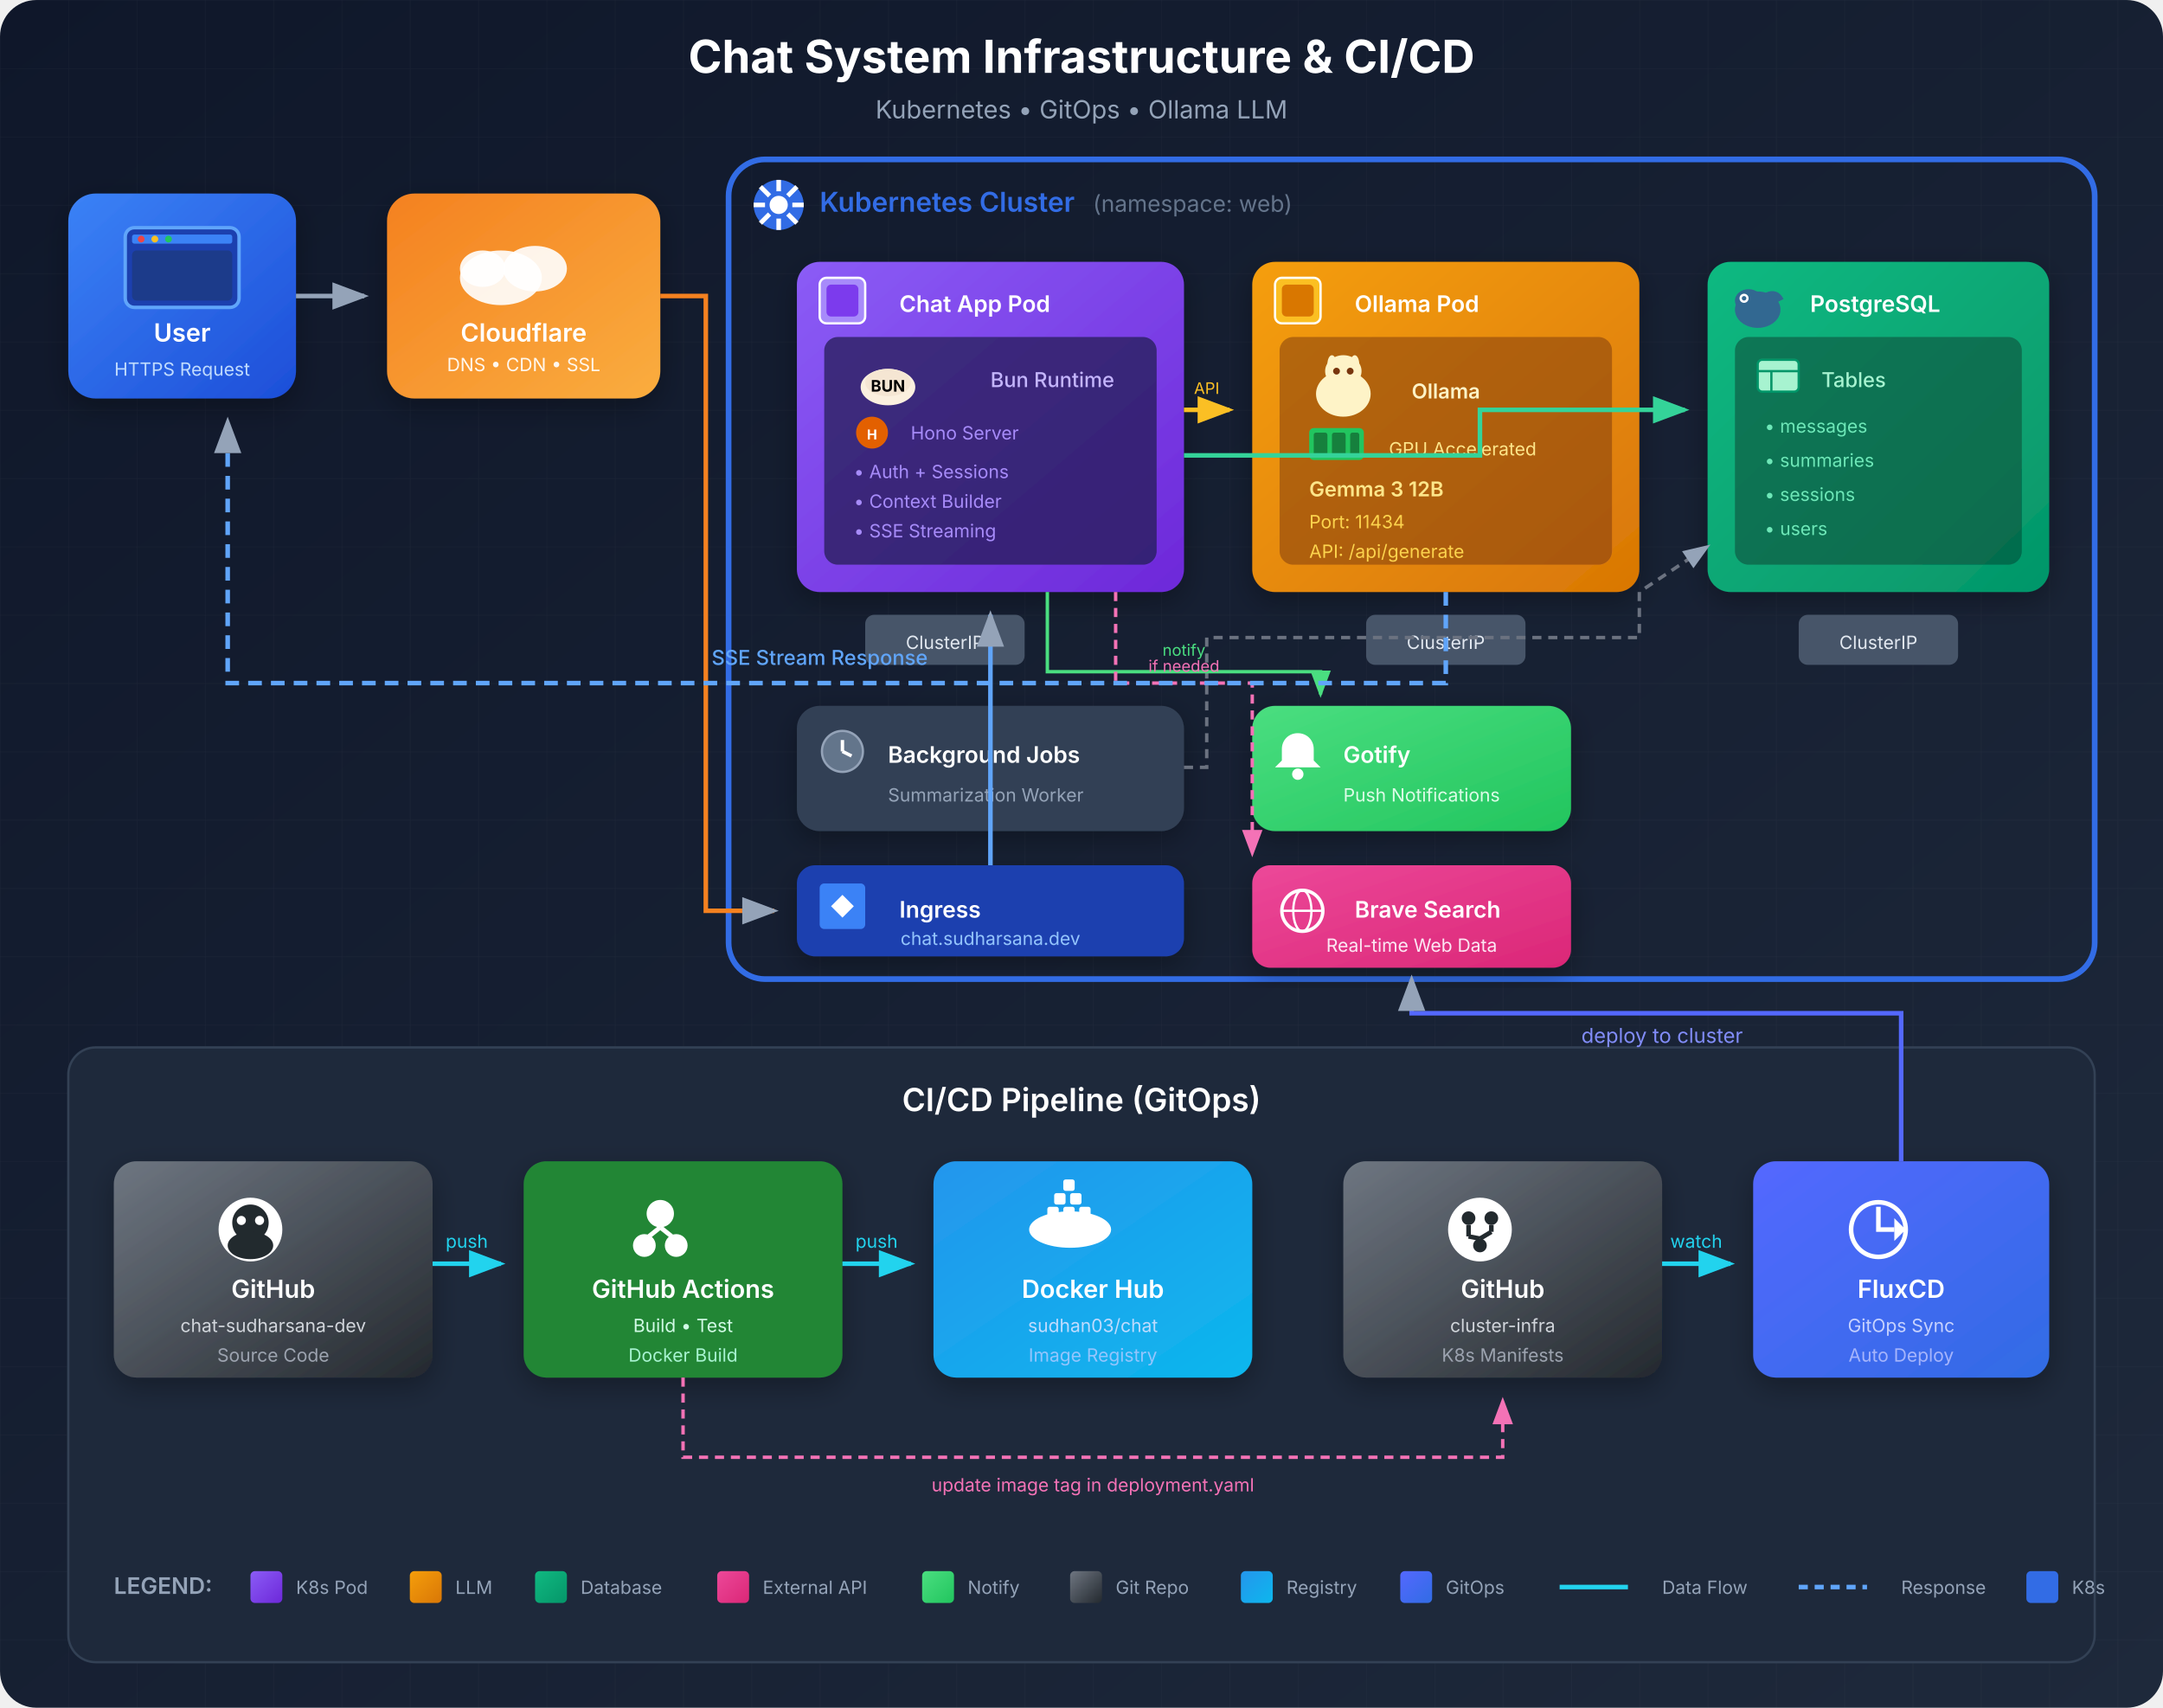
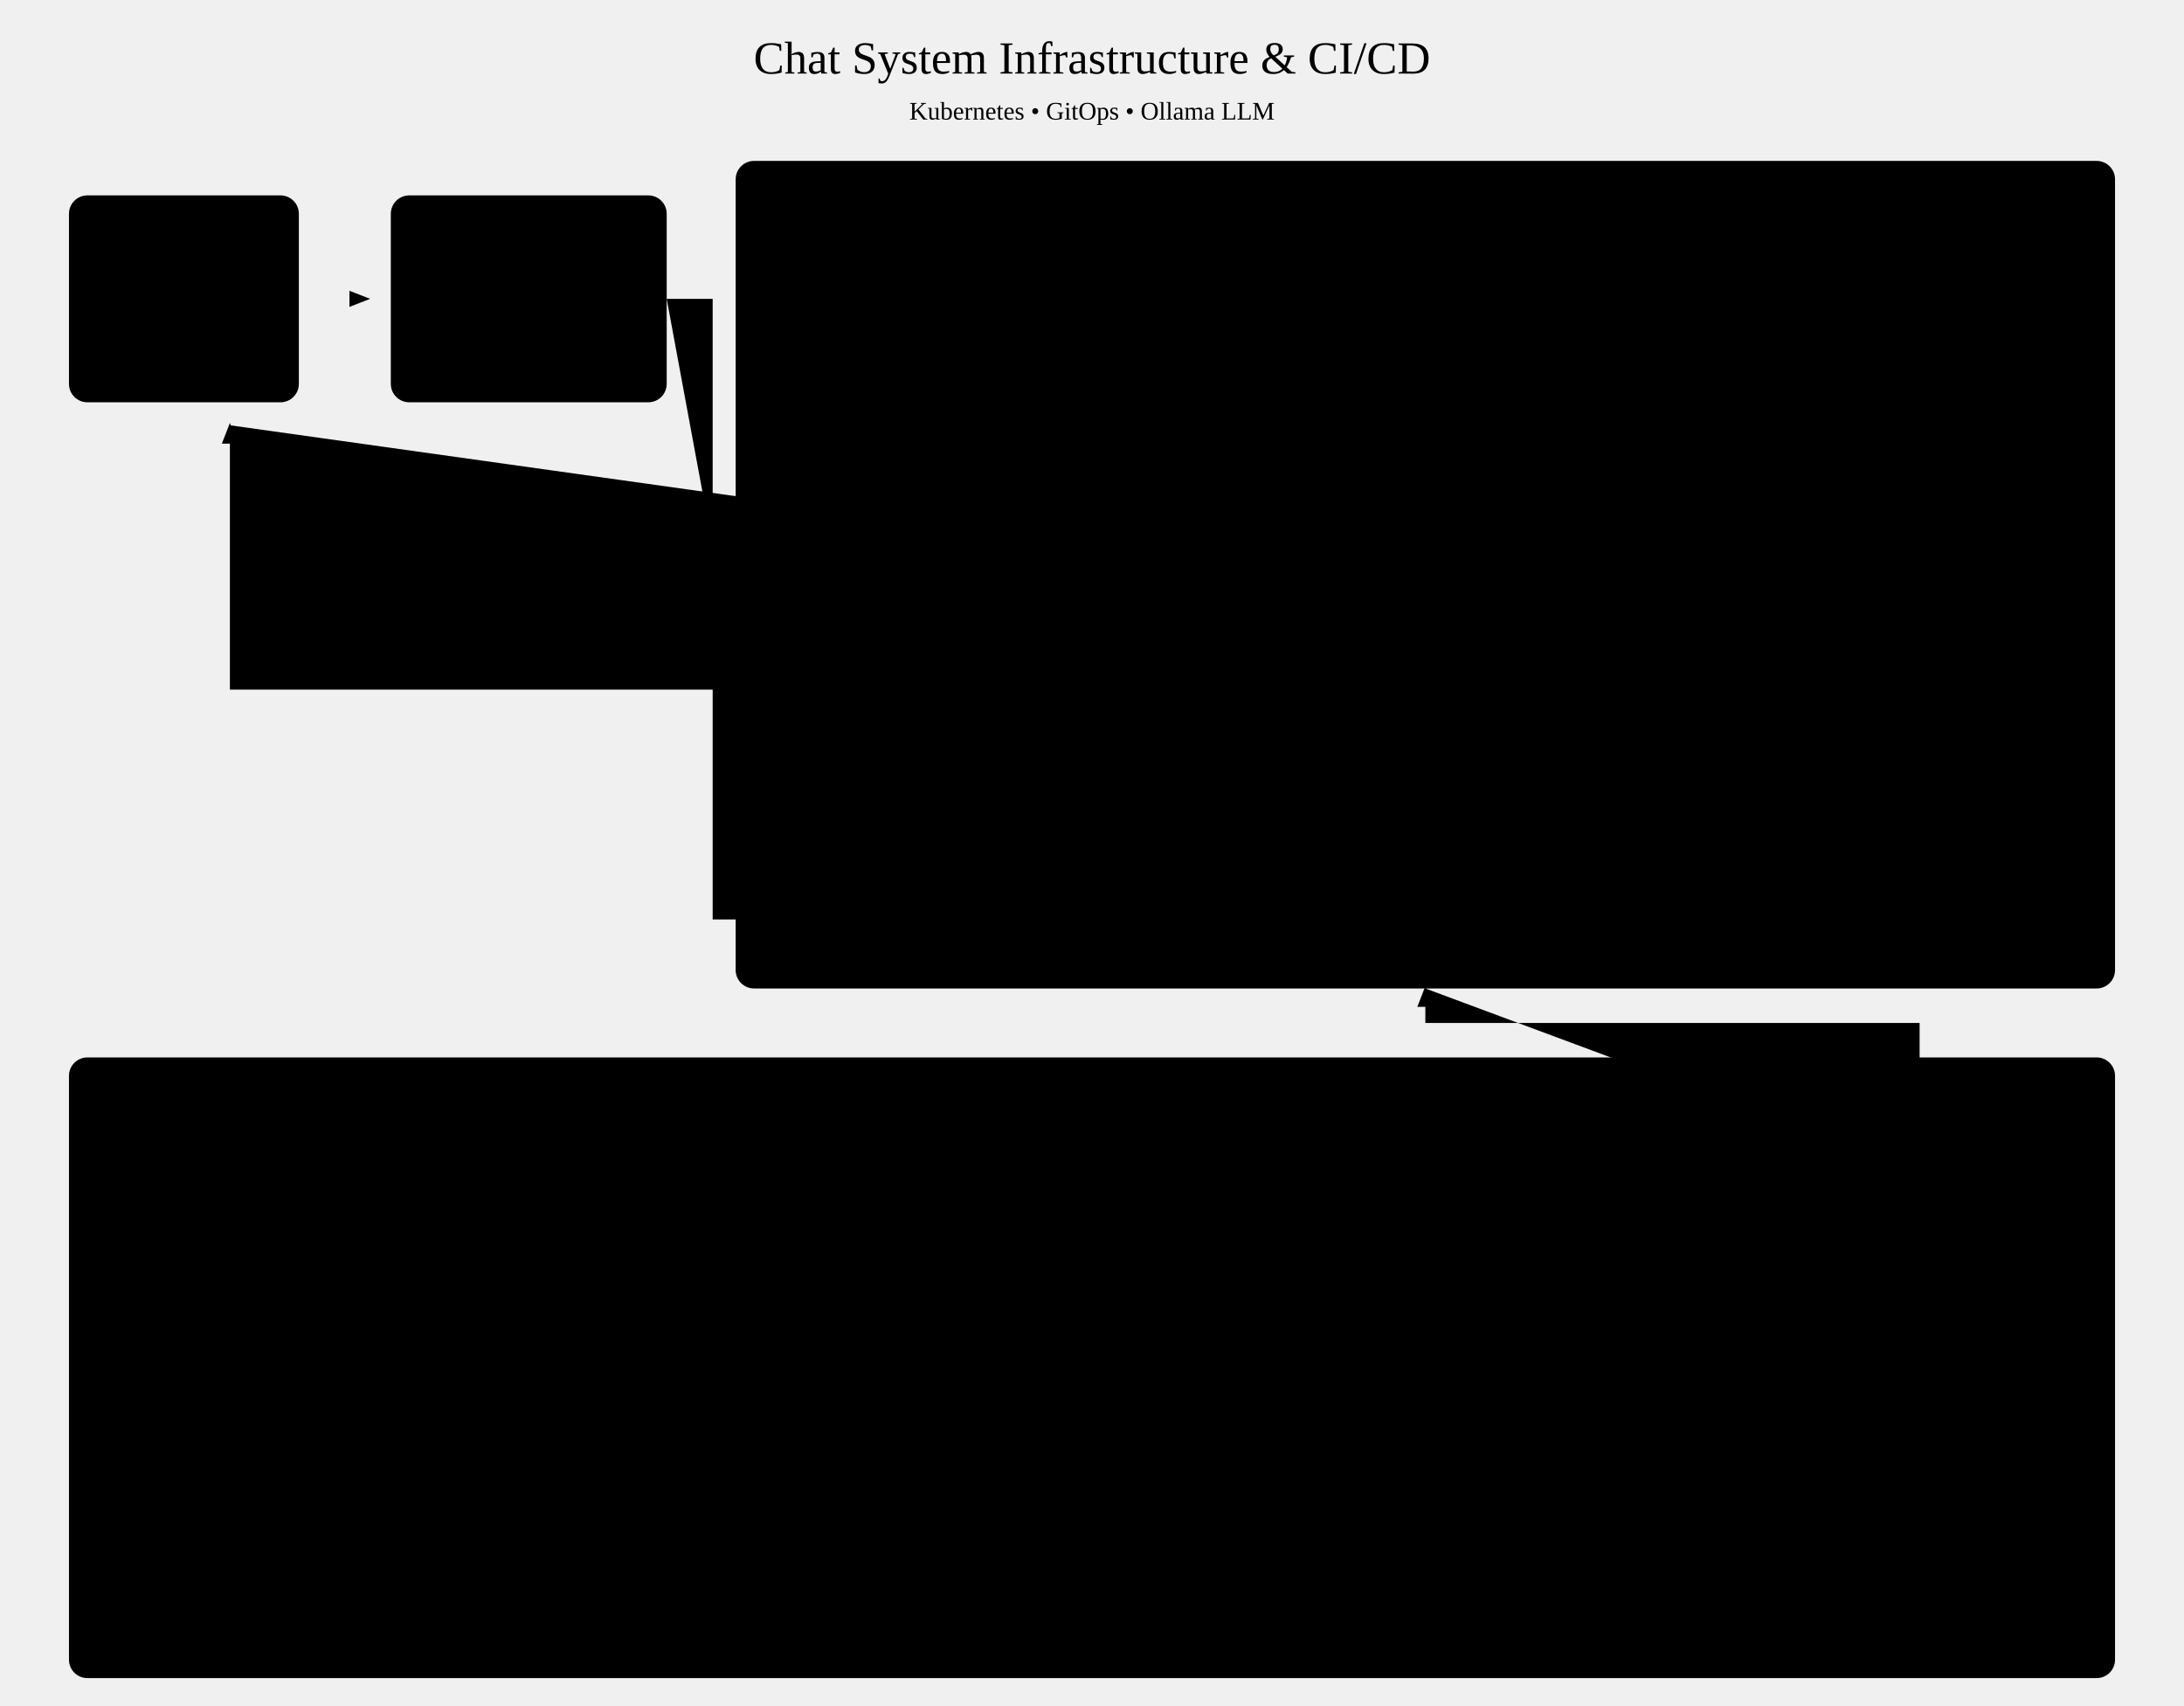
- <svg xmlns="http://www.w3.org/2000/svg" viewBox="0 0 950 750" width="950" height="750" style="font-family: system-ui, -apple-system, sans-serif;">
+ <svg xmlns="http://www.w3.org/2000/svg" viewBox="0 0 950 742">
  <defs>
-     <linearGradient id="userGrad" x1="0%" y1="0%" x2="100%" y2="100%">
-       <stop offset="0%" style="stop-color:#3b82f6" />
-       <stop offset="100%" style="stop-color:#1d4ed8" />
-     </linearGradient>
-     <linearGradient id="cloudflareGrad" x1="0%" y1="0%" x2="100%" y2="100%">
-       <stop offset="0%" style="stop-color:#f48120" />
-       <stop offset="100%" style="stop-color:#faad3f" />
-     </linearGradient>
-     <linearGradient id="k8sGrad" x1="0%" y1="0%" x2="100%" y2="100%">
-       <stop offset="0%" style="stop-color:#326ce5" />
-       <stop offset="100%" style="stop-color:#1d4ed8" />
-     </linearGradient>
-     <linearGradient id="podGrad" x1="0%" y1="0%" x2="100%" y2="100%">
-       <stop offset="0%" style="stop-color:#8b5cf6" />
-       <stop offset="100%" style="stop-color:#6d28d9" />
-     </linearGradient>
-     <linearGradient id="ollamaGrad" x1="0%" y1="0%" x2="100%" y2="100%">
-       <stop offset="0%" style="stop-color:#f59e0b" />
-       <stop offset="100%" style="stop-color:#d97706" />
-     </linearGradient>
-     <linearGradient id="dbGrad" x1="0%" y1="0%" x2="100%" y2="100%">
-       <stop offset="0%" style="stop-color:#10b981" />
-       <stop offset="100%" style="stop-color:#059669" />
-     </linearGradient>
-     <linearGradient id="searchGrad" x1="0%" y1="0%" x2="100%" y2="100%">
-       <stop offset="0%" style="stop-color:#ec4899" />
-       <stop offset="100%" style="stop-color:#db2777" />
-     </linearGradient>
-     <linearGradient id="githubGrad" x1="0%" y1="0%" x2="100%" y2="100%">
-       <stop offset="0%" style="stop-color:#6e7681" />
-       <stop offset="100%" style="stop-color:#24292f" />
-     </linearGradient>
-     <linearGradient id="dockerGrad" x1="0%" y1="0%" x2="100%" y2="100%">
-       <stop offset="0%" style="stop-color:#2496ed" />
-       <stop offset="100%" style="stop-color:#0db7ed" />
-     </linearGradient>
-     <linearGradient id="fluxGrad" x1="0%" y1="0%" x2="100%" y2="100%">
-       <stop offset="0%" style="stop-color:#5468ff" />
-       <stop offset="100%" style="stop-color:#316ce4" />
-     </linearGradient>
-     <linearGradient id="gotifyGrad" x1="0%" y1="0%" x2="100%" y2="100%">
-       <stop offset="0%" style="stop-color:#4ade80" />
-       <stop offset="100%" style="stop-color:#22c55e" />
-     </linearGradient>
-     <linearGradient id="bgGrad" x1="0%" y1="0%" x2="100%" y2="100%">
-       <stop offset="0%" style="stop-color:#0f172a" />
-       <stop offset="100%" style="stop-color:#1e293b" />
-     </linearGradient>
-     <linearGradient id="bunGrad" x1="0%" y1="0%" x2="100%" y2="100%">
-       <stop offset="0%" style="stop-color:#fbf0df" />
-       <stop offset="100%" style="stop-color:#f5e6d3" />
-     </linearGradient>
-     <filter id="shadow" x="-20%" y="-20%" width="140%" height="140%">
-       <feDropShadow dx="0" dy="4" stdDeviation="6" flood-color="#000" flood-opacity="0.3" />
-     </filter>
-   </defs>
-   <rect width="950" height="750" rx="16" fill="url(#bgGrad)" />
-   <pattern id="grid" width="30" height="30" patternUnits="userSpaceOnUse">
-     <path d="M 30 0 L 0 0 0 30" fill="none" stroke="#ffffff" stroke-width="0.3" opacity="0.05" />
-   </pattern>
-   <rect width="950" height="750" fill="url(#grid)" />
-   <text x="475" y="32" text-anchor="middle" fill="#ffffff" font-size="20" font-weight="700">Chat System Infrastructure &amp; CI/CD</text>
-   <text x="475" y="52" text-anchor="middle" fill="#94a3b8" font-size="11">Kubernetes • GitOps • Ollama LLM</text>
-   <g filter="url(#shadow)">
-     <rect x="30" y="85" width="100" height="90" rx="12" fill="url(#userGrad)" />
-     <rect x="55" y="100" width="50" height="35" rx="4" fill="#1e40af" stroke="#60a5fa" stroke-width="1.5" />
-     <rect x="58" y="103" width="44" height="4" rx="1" fill="#3b82f6" />
-     <circle cx="62" cy="105" r="1.5" fill="#ef4444" />
-     <circle cx="68" cy="105" r="1.5" fill="#fbbf24" />
-     <circle cx="74" cy="105" r="1.5" fill="#22c55e" />
-     <rect x="58" y="110" width="44" height="22" rx="2" fill="#1e3a8a" />
-     <text x="80" y="150" text-anchor="middle" fill="#ffffff" font-size="11" font-weight="600">User</text>
-     <text x="80" y="165" text-anchor="middle" fill="#bfdbfe" font-size="8">HTTPS Request</text>
-   </g>
-   <g filter="url(#shadow)">
-     <rect x="170" y="85" width="120" height="90" rx="12" fill="url(#cloudflareGrad)" />
-     <g transform="translate(200, 100)">
-       <ellipse cx="20" cy="22" rx="18" ry="12" fill="#ffffff" opacity="0.9" />
-       <ellipse cx="35" cy="18" rx="14" ry="10" fill="#ffffff" opacity="0.9" />
-       <ellipse cx="12" cy="18" rx="10" ry="8" fill="#ffffff" opacity="0.9" />
-     </g>
-     <text x="230" y="150" text-anchor="middle" fill="#ffffff" font-size="11" font-weight="600">Cloudflare</text>
-     <text x="230" y="163" text-anchor="middle" fill="#fff7ed" font-size="8">DNS • CDN • SSL</text>
-   </g>
-   <defs>
-     <marker id="arrowWhite" markerWidth="8" markerHeight="6" refX="7" refY="3" orient="auto">
-       <polygon points="0 0, 8 3, 0 6" fill="#94a3b8" />
+     <marker id="arrow" markerWidth="9" markerHeight="7" refX="8" refY="3.5" orient="auto" markerUnits="userSpaceOnUse">
+       <polygon points="0 0, 9 3.5, 0 7" class="dg-arrowhead" />
+     </marker>
+     <marker id="arrow-accent" markerWidth="9" markerHeight="7" refX="8" refY="3.5" orient="auto" markerUnits="userSpaceOnUse">
+       <polygon points="0 0, 9 3.5, 0 7" class="dg-arrowhead dg-arrowhead--accent" />
    </marker>
  </defs>
-   <path d="M 130 130 L 160 130" stroke="#94a3b8" stroke-width="2" fill="none" marker-end="url(#arrowWhite)" />
+   <text x="475" y="32" text-anchor="middle" font-size="20" class="dg-heading">Chat System Infrastructure &amp; CI/CD</text>
+   <text x="475" y="52" text-anchor="middle" font-size="11" class="dg-label">Kubernetes • GitOps • Ollama LLM</text>
  <g>
-     <rect x="320" y="70" width="600" height="360" rx="16" fill="none" stroke="#326ce5" stroke-width="2.5" />
-     <g transform="translate(330, 78)">
-       <circle cx="12" cy="12" r="11" fill="#326ce5" />
-       <circle cx="12" cy="12" r="4" fill="#ffffff" />
-       <g stroke="#ffffff" stroke-width="2">
-         <line x1="12" y1="1" x2="12" y2="6" />
-         <line x1="12" y1="18" x2="12" y2="23" />
-         <line x1="1" y1="12" x2="6" y2="12" />
-         <line x1="18" y1="12" x2="23" y2="12" />
-         <line x1="4" y1="4" x2="8" y2="8" />
-         <line x1="16" y1="16" x2="20" y2="20" />
-         <line x1="4" y1="20" x2="8" y2="16" />
-         <line x1="16" y1="8" x2="20" y2="4" />
-       </g>
-     </g>
-     <text x="360" y="93" fill="#326ce5" font-size="12" font-weight="600">Kubernetes Cluster</text>
-     <text x="480" y="93" fill="#64748b" font-size="10">(namespace: web)</text>
-     <g filter="url(#shadow)">
-       <rect x="350" y="115" width="170" height="145" rx="10" fill="url(#podGrad)" />
-       <g transform="translate(360, 122)">
-         <rect width="20" height="20" rx="3" fill="#a78bfa" stroke="#ffffff" stroke-width="1" />
-         <rect x="3" y="3" width="14" height="14" rx="2" fill="#7c3aed" />
-       </g>
-       <text x="395" y="137" fill="#ffffff" font-size="10" font-weight="600">Chat App Pod</text>
-       <rect x="362" y="148" width="146" height="100" rx="6" fill="#1e1b4b" opacity="0.7" />
-       <g transform="translate(375, 158)">
-         <ellipse cx="15" cy="12" rx="12" ry="8" fill="#fbf0df" />
-         <ellipse cx="15" cy="10" rx="10" ry="6" fill="#f5e6d3" />
-         <text x="15" y="14" text-anchor="middle" fill="#000" font-size="7" font-weight="bold">BUN</text>
-       </g>
-       <text x="435" y="170" fill="#c4b5fd" font-size="9" font-weight="500">Bun Runtime</text>
-       <g transform="translate(375, 182)">
-         <circle cx="8" cy="8" r="7" fill="#e36002" />
-         <text x="8" y="11" text-anchor="middle" fill="#fff" font-size="6" font-weight="bold">H</text>
-       </g>
-       <text x="400" y="193" fill="#a78bfa" font-size="8">Hono Server</text>
-       <text x="375" y="210" fill="#a78bfa" font-size="8">• Auth + Sessions</text>
-       <text x="375" y="223" fill="#a78bfa" font-size="8">• Context Builder</text>
-       <text x="375" y="236" fill="#a78bfa" font-size="8">• SSE Streaming</text>
-     </g>
-     <g filter="url(#shadow)">
-       <rect x="550" y="115" width="170" height="145" rx="10" fill="url(#ollamaGrad)" />
-       <g transform="translate(560, 122)">
-         <rect width="20" height="20" rx="3" fill="#fbbf24" stroke="#ffffff" stroke-width="1" />
-         <rect x="3" y="3" width="14" height="14" rx="2" fill="#d97706" />
-       </g>
-       <text x="595" y="137" fill="#ffffff" font-size="10" font-weight="600">Ollama Pod</text>
-       <rect x="562" y="148" width="146" height="100" rx="6" fill="#78350f" opacity="0.5" />
-       <g transform="translate(575, 155)">
-         <ellipse cx="15" cy="18" rx="12" ry="10" fill="#fef3c7" />
-         <ellipse cx="15" cy="8" rx="8" ry="7" fill="#fef3c7" />
-         <ellipse cx="10" cy="5" rx="2" ry="4" fill="#fef3c7" />
-         <ellipse cx="20" cy="5" rx="2" ry="4" fill="#fef3c7" />
-         <circle cx="12" cy="8" r="1.5" fill="#78350f" />
-         <circle cx="18" cy="8" r="1.5" fill="#78350f" />
-       </g>
-       <text x="620" y="175" fill="#fef3c7" font-size="9" font-weight="600">Ollama</text>
-       <g transform="translate(575, 188)">
-         <rect width="24" height="14" rx="2" fill="#22c55e" />
-         <rect x="2" y="2" width="6" height="10" rx="1" fill="#15803d" />
-         <rect x="10" y="2" width="6" height="10" rx="1" fill="#15803d" />
-         <rect x="18" y="2" width="4" height="10" rx="1" fill="#15803d" />
-       </g>
-       <text x="610" y="200" fill="#fde68a" font-size="8">GPU Accelerated</text>
-       <text x="575" y="218" fill="#fde68a" font-size="9" font-weight="600">Gemma 3 12B</text>
-       <text x="575" y="232" fill="#fcd34d" font-size="8">Port: 11434</text>
-       <text x="575" y="245" fill="#fcd34d" font-size="8">API: /api/generate</text>
-     </g>
-     <g filter="url(#shadow)">
-       <rect x="750" y="115" width="150" height="145" rx="10" fill="url(#dbGrad)" />
-       <g transform="translate(760, 122)">
-         <ellipse cx="12" cy="14" rx="10" ry="8" fill="#336791" />
-         <ellipse cx="8" cy="10" rx="6" ry="5" fill="#336791" />
-         <circle cx="6" cy="9" r="2" fill="#ffffff" />
-         <circle cx="6" cy="9" r="1" fill="#336791" />
-         <path d="M 16 8 Q 20 6 22 10" stroke="#336791" stroke-width="3" fill="none" />
-       </g>
-       <text x="795" y="137" fill="#ffffff" font-size="10" font-weight="600">PostgreSQL</text>
-       <rect x="762" y="148" width="126" height="100" rx="6" fill="#064e3b" opacity="0.6" />
-       <g transform="translate(772, 158)">
-         <rect width="18" height="14" rx="2" fill="#a7f3d0" stroke="#059669" />
-         <line x1="0" y1="5" x2="18" y2="5" stroke="#059669" />
-         <line x1="6" y1="5" x2="6" y2="14" stroke="#059669" />
-       </g>
-       <text x="800" y="170" fill="#a7f3d0" font-size="9" font-weight="500">Tables</text>
-       <text x="775" y="190" fill="#6ee7b7" font-size="8">• messages</text>
-       <text x="775" y="205" fill="#6ee7b7" font-size="8">• summaries</text>
-       <text x="775" y="220" fill="#6ee7b7" font-size="8">• sessions</text>
-       <text x="775" y="235" fill="#6ee7b7" font-size="8">• users</text>
+     <rect x="30" y="85" width="100" height="90" rx="8" class="dg-group" />
+     <rect x="55" y="100" width="50" height="35" rx="8" class="dg-group" />
+     <rect x="58" y="103" width="44" height="4" rx="4" class="dg-chip" />
+     <circle cx="62" cy="105" r="1.5" class="dg-dot" />
+     <circle cx="68" cy="105" r="1.5" class="dg-dot" />
+     <circle cx="74" cy="105" r="1.5" class="dg-dot" />
+     <rect x="58" y="110" width="44" height="22" rx="4" class="dg-chip" />
+     <text x="80" y="150" text-anchor="middle" font-size="11" class="dg-glabel">User</text>
+     <text x="80" y="165" text-anchor="middle" font-size="8" class="dg-sub">HTTPS Request</text>
+   </g>
+   <g>
+     <rect x="170" y="85" width="120" height="90" rx="8" class="dg-node" />
+     <text x="230" y="150" text-anchor="middle" font-size="11" class="dg-title">Cloudflare</text>
+     <text x="230" y="163" text-anchor="middle" font-size="8" class="dg-sub">DNS • CDN • SSL</text>
+   </g>
+   <path d="M 130 130 L 160 130" marker-end="url(#arrow)" class="dg-edge" />
+   <g>
+     <rect x="320" y="70" width="600" height="360" rx="8" class="dg-group" />
+     <text x="360" y="93" font-size="12" class="dg-glabel">Kubernetes Cluster</text>
+     <text x="480" y="93" font-size="10" class="dg-sub">(namespace: web)</text>
+     <g>
+       <rect x="350" y="115" width="170" height="145" rx="8" class="dg-node dg-node--accent" />
+       <text x="395" y="137" font-size="10" class="dg-title dg-title--accent">Chat App Pod</text>
+       <text x="435" y="170" font-size="9" class="dg-title dg-title--accent">Bun Runtime</text>
+       <text x="400" y="193" font-size="8" class="dg-sub">Hono Server</text>
+       <text x="375" y="210" font-size="8" class="dg-sub">• Auth + Sessions</text>
+       <text x="375" y="223" font-size="8" class="dg-sub">• Context Builder</text>
+       <text x="375" y="236" font-size="8" class="dg-sub">• SSE Streaming</text>
    </g>
    <g>
-       <rect x="380" y="270" width="70" height="22" rx="4" fill="#475569" />
-       <text x="415" y="285" text-anchor="middle" fill="#e2e8f0" font-size="8">ClusterIP</text>
-       <rect x="600" y="270" width="70" height="22" rx="4" fill="#475569" />
-       <text x="635" y="285" text-anchor="middle" fill="#e2e8f0" font-size="8">ClusterIP</text>
-       <rect x="790" y="270" width="70" height="22" rx="4" fill="#475569" />
-       <text x="825" y="285" text-anchor="middle" fill="#e2e8f0" font-size="8">ClusterIP</text>
+       <rect x="550" y="115" width="170" height="145" rx="8" class="dg-node" />
+       <text x="595" y="137" font-size="10" class="dg-title">Ollama Pod</text>
+       <text x="620" y="175" font-size="9" class="dg-title">Ollama</text>
+       <text x="610" y="200" font-size="8" class="dg-sub">GPU Accelerated</text>
+       <text x="575" y="218" font-size="9" class="dg-title">Gemma 3 12B</text>
+       <text x="575" y="232" font-size="8" class="dg-sub">Port: 11434</text>
+       <text x="575" y="245" font-size="8" class="dg-sub">API: /api/generate</text>
    </g>
-     <g filter="url(#shadow)">
-       <rect x="350" y="310" width="170" height="55" rx="10" fill="#334155" />
-       <g transform="translate(360, 320)">
-         <circle cx="10" cy="10" r="9" fill="#64748b" stroke="#94a3b8" />
-         <line x1="10" y1="10" x2="10" y2="5" stroke="#ffffff" stroke-width="1.5" />
-         <line x1="10" y1="10" x2="14" y2="12" stroke="#ffffff" stroke-width="1.5" />
-       </g>
-       <text x="390" y="335" fill="#ffffff" font-size="10" font-weight="600">Background Jobs</text>
-       <text x="390" y="352" fill="#94a3b8" font-size="8">Summarization Worker</text>
+     <g>
+       <rect x="750" y="115" width="150" height="145" rx="8" class="dg-node" />
+       <text x="795" y="137" font-size="10" class="dg-title">PostgreSQL</text>
+       <text x="800" y="170" font-size="9" class="dg-title">Tables</text>
+       <text x="775" y="190" font-size="8" class="dg-sub">• messages</text>
+       <text x="775" y="205" font-size="8" class="dg-sub">• summaries</text>
+       <text x="775" y="220" font-size="8" class="dg-sub">• sessions</text>
+       <text x="775" y="235" font-size="8" class="dg-sub">• users</text>
    </g>
-     <g filter="url(#shadow)">
-       <rect x="550" y="310" width="140" height="55" rx="10" fill="url(#gotifyGrad)" />
-       <g transform="translate(560, 318)">
-         <path d="M 10 4 C 6 4 3 7 3 11 L 3 16 L 0 19 L 20 19 L 17 16 L 17 11 C 17 7 14 4 10 4 Z" fill="#ffffff" />
-         <circle cx="10" cy="22" r="2.5" fill="#ffffff" />
-       </g>
-       <text x="590" y="335" fill="#ffffff" font-size="10" font-weight="600">Gotify</text>
-       <text x="590" y="352" fill="#dcfce7" font-size="8">Push Notifications</text>
+     <g>
+       <rect x="380" y="270" width="70" height="22" rx="4" class="dg-chip" />
+       <text x="415" y="285" text-anchor="middle" font-size="8" class="dg-sub">ClusterIP</text>
+       <rect x="600" y="270" width="70" height="22" rx="4" class="dg-chip" />
+       <text x="635" y="285" text-anchor="middle" font-size="8" class="dg-sub">ClusterIP</text>
+       <rect x="790" y="270" width="70" height="22" rx="4" class="dg-chip" />
+       <text x="825" y="285" text-anchor="middle" font-size="8" class="dg-sub">ClusterIP</text>
    </g>
-     <g filter="url(#shadow)">
-       <rect x="350" y="380" width="170" height="40" rx="8" fill="#1e40af" />
-       <g transform="translate(360, 388)">
-         <rect width="20" height="20" rx="2" fill="#3b82f6" />
-         <path d="M 5 10 L 10 5 L 15 10 L 10 15 Z" fill="#ffffff" />
-       </g>
-       <text x="395" y="403" fill="#ffffff" font-size="10" font-weight="600">Ingress</text>
-       <text x="435" y="415" text-anchor="middle" fill="#93c5fd" font-size="8">chat.sudharsana.dev</text>
+     <g>
+       <rect x="350" y="310" width="170" height="55" rx="8" class="dg-node" />
+       <text x="390" y="335" font-size="10" class="dg-title">Background Jobs</text>
+       <text x="390" y="352" font-size="8" class="dg-sub">Summarization Worker</text>
+     </g>
+     <g>
+       <rect x="550" y="310" width="140" height="55" rx="8" class="dg-node" />
+       <text x="590" y="335" font-size="10" class="dg-title">Gotify</text>
+       <text x="590" y="352" font-size="8" class="dg-sub">Push Notifications</text>
+     </g>
+     <g>
+       <rect x="350" y="380" width="170" height="40" rx="8" class="dg-node" />
+       <text x="395" y="403" font-size="10" class="dg-title">Ingress</text>
+       <text x="435" y="415" text-anchor="middle" font-size="8" class="dg-sub">chat.sudharsana.dev</text>
    </g>
  </g>
-   <path d="M 290 130 L 310 130 L 310 400 L 340 400" stroke="#f48120" stroke-width="2" fill="none" marker-end="url(#arrowWhite)" />
-   <path d="M 435 380 L 435 270" stroke="#60a5fa" stroke-width="2" fill="none" marker-end="url(#arrowWhite)" />
-   <defs>
-     <marker id="arrowYellow" markerWidth="8" markerHeight="6" refX="7" refY="3" orient="auto">
-       <polygon points="0 0, 8 3, 0 6" fill="#fbbf24" />
-     </marker>
-   </defs>
-   <path d="M 520 180 L 540 180" stroke="#fbbf24" stroke-width="2" fill="none" marker-end="url(#arrowYellow)" />
-   <text x="530" y="173" text-anchor="middle" fill="#fbbf24" font-size="7">API</text>
-   <defs>
-     <marker id="arrowGreen" markerWidth="8" markerHeight="6" refX="7" refY="3" orient="auto">
-       <polygon points="0 0, 8 3, 0 6" fill="#34d399" />
-     </marker>
-   </defs>
-   <path d="M 520 200 L 650 200 L 650 180 L 740 180" stroke="#34d399" stroke-width="2" fill="none" marker-end="url(#arrowGreen)" />
-   <path d="M 520 337 L 530 337 L 530 280 L 720 280 L 720 260 L 750 240" stroke="#6b7280" stroke-width="1.5" stroke-dasharray="4,3" fill="none" marker-end="url(#arrowWhite)" />
-   <defs>
-     <marker id="arrowGotify" markerWidth="8" markerHeight="6" refX="7" refY="3" orient="auto">
-       <polygon points="0 0, 8 3, 0 6" fill="#4ade80" />
-     </marker>
-   </defs>
-   <path d="M 460 260 L 460 295 L 580 295 L 580 305" stroke="#4ade80" stroke-width="1.5" fill="none" marker-end="url(#arrowGotify)" />
-   <text x="520" y="288" text-anchor="middle" fill="#4ade80" font-size="7">notify</text>
-   <g filter="url(#shadow)">
-     <rect x="550" y="380" width="140" height="45" rx="8" fill="url(#searchGrad)" />
-     <g transform="translate(562, 390)">
-       <circle cx="10" cy="10" r="9" fill="none" stroke="#ffffff" stroke-width="1.5" />
-       <ellipse cx="10" cy="10" rx="4" ry="9" fill="none" stroke="#ffffff" stroke-width="1" />
-       <line x1="1" y1="10" x2="19" y2="10" stroke="#ffffff" stroke-width="1" />
-     </g>
-     <text x="595" y="403" fill="#ffffff" font-size="10" font-weight="600">Brave Search</text>
-     <text x="620" y="418" text-anchor="middle" fill="#fce7f3" font-size="8">Real-time Web Data</text>
+   <path d="M 290 130 L 310 130 L 310 400 L 340 400" marker-end="url(#arrow-accent)" class="dg-edge dg-edge--accent" />
+   <path d="M 435 380 L 435 270" marker-end="url(#arrow-accent)" class="dg-edge dg-edge--accent" />
+   <path d="M 520 180 L 540 180" marker-end="url(#arrow)" class="dg-edge" />
+   <text x="530" y="173" text-anchor="middle" font-size="7" class="dg-sub">API</text>
+   <path d="M 520 200 L 650 200 L 650 180 L 740 180" marker-end="url(#arrow)" class="dg-edge" />
+   <path d="M 520 337 L 530 337 L 530 280 L 720 280 L 720 260 L 750 240" stroke-dasharray="4,3" marker-end="url(#arrow)" class="dg-edge" />
+   <path d="M 460 260 L 460 295 L 580 295 L 580 305" marker-end="url(#arrow)" class="dg-edge" />
+   <text x="520" y="288" text-anchor="middle" font-size="7" class="dg-sub">notify</text>
+   <g>
+     <rect x="550" y="380" width="140" height="45" rx="8" class="dg-node" />
+     <text x="595" y="403" font-size="10" class="dg-title">Brave Search</text>
+     <text x="620" y="418" text-anchor="middle" font-size="8" class="dg-sub">Real-time Web Data</text>
  </g>
-   <defs>
-     <marker id="arrowPink" markerWidth="8" markerHeight="6" refX="7" refY="3" orient="auto">
-       <polygon points="0 0, 8 3, 0 6" fill="#f472b6" />
-     </marker>
-   </defs>
-   <path d="M 490 260 L 490 300 L 550 300 L 550 375" stroke="#f472b6" stroke-width="1.5" stroke-dasharray="4,3" fill="none" marker-end="url(#arrowPink)" />
-   <text x="520" y="295" text-anchor="middle" fill="#f472b6" font-size="7">if needed</text>
-   <rect x="30" y="460" width="890" height="270" rx="12" fill="#1e293b" stroke="#334155" stroke-width="1" />
-   <text x="475" y="488" text-anchor="middle" fill="#ffffff" font-size="14" font-weight="600">CI/CD Pipeline (GitOps)</text>
-   <g filter="url(#shadow)">
-     <rect x="50" y="510" width="140" height="95" rx="10" fill="url(#githubGrad)" />
-     <g transform="translate(95, 525)">
-       <circle cx="15" cy="15" r="14" fill="#ffffff" />
-       <circle cx="15" cy="12" r="8" fill="#24292f" />
-       <ellipse cx="15" cy="22" rx="10" ry="6" fill="#24292f" />
-       <circle cx="11" cy="11" r="2" fill="#ffffff" />
-       <circle cx="19" cy="11" r="2" fill="#ffffff" />
-     </g>
-     <text x="120" y="570" text-anchor="middle" fill="#ffffff" font-size="11" font-weight="600">GitHub</text>
-     <text x="120" y="585" text-anchor="middle" fill="#d1d5db" font-size="8">chat-sudharsana-dev</text>
-     <text x="120" y="598" text-anchor="middle" fill="#9ca3af" font-size="8">Source Code</text>
+   <path d="M 490 260 L 490 300 L 550 300 L 550 375" stroke-dasharray="4,3" marker-end="url(#arrow)" class="dg-edge" />
+   <text x="520" y="295" text-anchor="middle" font-size="7" class="dg-sub">if needed</text>
+   <rect x="30" y="460" width="890" height="270" rx="8" class="dg-group" />
+   <text x="475" y="488" text-anchor="middle" font-size="14" class="dg-glabel">CI/CD Pipeline (GitOps)</text>
+   <g>
+     <rect x="50" y="510" width="140" height="95" rx="8" class="dg-node" />
+     <text x="120" y="570" text-anchor="middle" font-size="11" class="dg-title">GitHub</text>
+     <text x="120" y="585" text-anchor="middle" font-size="8" class="dg-sub">chat-sudharsana-dev</text>
+     <text x="120" y="598" text-anchor="middle" font-size="8" class="dg-sub">Source Code</text>
  </g>
-   <g filter="url(#shadow)">
-     <rect x="230" y="510" width="140" height="95" rx="10" fill="#238636" />
-     <g transform="translate(275, 525)">
-       <circle cx="15" cy="8" r="6" fill="#ffffff" />
-       <circle cx="8" cy="22" r="5" fill="#ffffff" />
-       <circle cx="22" cy="22" r="5" fill="#ffffff" />
-       <line x1="15" y1="14" x2="10" y2="18" stroke="#ffffff" stroke-width="2" />
-       <line x1="15" y1="14" x2="20" y2="18" stroke="#ffffff" stroke-width="2" />
-     </g>
-     <text x="300" y="570" text-anchor="middle" fill="#ffffff" font-size="11" font-weight="600">GitHub Actions</text>
-     <text x="300" y="585" text-anchor="middle" fill="#d1fae5" font-size="8">Build • Test</text>
-     <text x="300" y="598" text-anchor="middle" fill="#a7f3d0" font-size="8">Docker Build</text>
+   <g>
+     <rect x="230" y="510" width="140" height="95" rx="8" class="dg-node" />
+     <text x="300" y="570" text-anchor="middle" font-size="11" class="dg-title">GitHub Actions</text>
+     <text x="300" y="585" text-anchor="middle" font-size="8" class="dg-sub">Build • Test</text>
+     <text x="300" y="598" text-anchor="middle" font-size="8" class="dg-sub">Docker Build</text>
  </g>
-   <g filter="url(#shadow)">
-     <rect x="410" y="510" width="140" height="95" rx="10" fill="url(#dockerGrad)" />
-     <g transform="translate(455, 520)">
-       <ellipse cx="15" cy="20" rx="18" ry="8" fill="#ffffff" />
-       <rect x="5" y="10" width="5" height="5" rx="1" fill="#ffffff" />
-       <rect x="12" y="10" width="5" height="5" rx="1" fill="#ffffff" />
-       <rect x="19" y="10" width="5" height="5" rx="1" fill="#ffffff" />
-       <rect x="8" y="4" width="5" height="5" rx="1" fill="#ffffff" />
-       <rect x="15" y="4" width="5" height="5" rx="1" fill="#ffffff" />
-       <rect x="12" y="-2" width="5" height="5" rx="1" fill="#ffffff" />
-     </g>
-     <text x="480" y="570" text-anchor="middle" fill="#ffffff" font-size="11" font-weight="600">Docker Hub</text>
-     <text x="480" y="585" text-anchor="middle" fill="#bfdbfe" font-size="8">sudhan03/chat</text>
-     <text x="480" y="598" text-anchor="middle" fill="#93c5fd" font-size="8">Image Registry</text>
+   <g>
+     <rect x="410" y="510" width="140" height="95" rx="8" class="dg-node" />
+     <text x="480" y="570" text-anchor="middle" font-size="11" class="dg-title">Docker Hub</text>
+     <text x="480" y="585" text-anchor="middle" font-size="8" class="dg-sub">sudhan03/chat</text>
+     <text x="480" y="598" text-anchor="middle" font-size="8" class="dg-sub">Image Registry</text>
  </g>
-   <g filter="url(#shadow)">
-     <rect x="590" y="510" width="140" height="95" rx="10" fill="url(#githubGrad)" />
-     <g transform="translate(635, 525)">
-       <circle cx="15" cy="15" r="14" fill="#ffffff" />
-       <circle cx="10" cy="10" r="3" fill="#24292f" />
-       <circle cx="20" cy="10" r="3" fill="#24292f" />
-       <circle cx="15" cy="22" r="3" fill="#24292f" />
-       <line x1="10" y1="13" x2="10" y2="18" stroke="#24292f" stroke-width="2" />
-       <line x1="10" y1="18" x2="15" y2="19" stroke="#24292f" stroke-width="2" />
-       <line x1="20" y1="13" x2="20" y2="16" stroke="#24292f" stroke-width="2" />
-       <line x1="20" y1="16" x2="15" y2="19" stroke="#24292f" stroke-width="2" />
-     </g>
-     <text x="660" y="570" text-anchor="middle" fill="#ffffff" font-size="11" font-weight="600">GitHub</text>
-     <text x="660" y="585" text-anchor="middle" fill="#d1d5db" font-size="8">cluster-infra</text>
-     <text x="660" y="598" text-anchor="middle" fill="#9ca3af" font-size="8">K8s Manifests</text>
+   <g>
+     <rect x="590" y="510" width="140" height="95" rx="8" class="dg-node" />
+     <text x="660" y="570" text-anchor="middle" font-size="11" class="dg-title">GitHub</text>
+     <text x="660" y="585" text-anchor="middle" font-size="8" class="dg-sub">cluster-infra</text>
+     <text x="660" y="598" text-anchor="middle" font-size="8" class="dg-sub">K8s Manifests</text>
  </g>
-   <g filter="url(#shadow)">
-     <rect x="770" y="510" width="130" height="95" rx="10" fill="url(#fluxGrad)" />
-     <g transform="translate(810, 525)">
-       <circle cx="15" cy="15" r="12" fill="none" stroke="#ffffff" stroke-width="2" />
-       <path d="M 15 5 L 15 15 L 22 15" stroke="#ffffff" stroke-width="2" fill="none" />
-       <polygon points="22,10 27,15 22,20" fill="#ffffff" />
-     </g>
-     <text x="835" y="570" text-anchor="middle" fill="#ffffff" font-size="11" font-weight="600">FluxCD</text>
-     <text x="835" y="585" text-anchor="middle" fill="#c7d2fe" font-size="8">GitOps Sync</text>
-     <text x="835" y="598" text-anchor="middle" fill="#a5b4fc" font-size="8">Auto Deploy</text>
+   <g>
+     <rect x="770" y="510" width="130" height="95" rx="8" class="dg-node" />
+     <text x="835" y="570" text-anchor="middle" font-size="11" class="dg-title">FluxCD</text>
+     <text x="835" y="585" text-anchor="middle" font-size="8" class="dg-sub">GitOps Sync</text>
+     <text x="835" y="598" text-anchor="middle" font-size="8" class="dg-sub">Auto Deploy</text>
  </g>
-   <defs>
-     <marker id="arrowCyan" markerWidth="8" markerHeight="6" refX="7" refY="3" orient="auto">
-       <polygon points="0 0, 8 3, 0 6" fill="#22d3ee" />
-     </marker>
-   </defs>
-   <path d="M 190 555 L 220 555" stroke="#22d3ee" stroke-width="2" fill="none" marker-end="url(#arrowCyan)" />
-   <text x="205" y="548" text-anchor="middle" fill="#22d3ee" font-size="8">push</text>
-   <path d="M 370 555 L 400 555" stroke="#22d3ee" stroke-width="2" fill="none" marker-end="url(#arrowCyan)" />
-   <text x="385" y="548" text-anchor="middle" fill="#22d3ee" font-size="8">push</text>
-   <path d="M 300 605 L 300 640 L 660 640 L 660 615" stroke="#f472b6" stroke-width="1.5" stroke-dasharray="4,3" fill="none" marker-end="url(#arrowPink)" />
-   <text x="480" y="655" text-anchor="middle" fill="#f472b6" font-size="8">update image tag in deployment.yaml</text>
-   <path d="M 730 555 L 760 555" stroke="#22d3ee" stroke-width="2" fill="none" marker-end="url(#arrowCyan)" />
-   <text x="745" y="548" text-anchor="middle" fill="#22d3ee" font-size="8">watch</text>
-   <path d="M 835 510 L 835 445 L 620 445 L 620 430" stroke="#5468ff" stroke-width="2" fill="none" marker-end="url(#arrowWhite)" />
-   <text x="730" y="458" text-anchor="middle" fill="#818cf8" font-size="9">deploy to cluster</text>
-   <path d="M 635 260 L 635 300 L 100 300 L 100 185" stroke="#60a5fa" stroke-width="2" stroke-dasharray="6,4" fill="none" marker-end="url(#arrowWhite)" />
-   <text x="360" y="292" text-anchor="middle" fill="#60a5fa" font-size="9" font-weight="500">SSE Stream Response</text>
-   <g transform="translate(50, 700)">
-     <text x="0" y="0" fill="#94a3b8" font-size="10" font-weight="600">LEGEND:</text>
-     <rect x="60" y="-10" width="14" height="14" rx="2" fill="url(#podGrad)" />
-     <text x="80" y="0" fill="#94a3b8" font-size="8">K8s Pod</text>
-     <rect x="130" y="-10" width="14" height="14" rx="2" fill="url(#ollamaGrad)" />
-     <text x="150" y="0" fill="#94a3b8" font-size="8">LLM</text>
-     <rect x="185" y="-10" width="14" height="14" rx="2" fill="url(#dbGrad)" />
-     <text x="205" y="0" fill="#94a3b8" font-size="8">Database</text>
-     <rect x="265" y="-10" width="14" height="14" rx="2" fill="url(#searchGrad)" />
-     <text x="285" y="0" fill="#94a3b8" font-size="8">External API</text>
-     <rect x="355" y="-10" width="14" height="14" rx="2" fill="url(#gotifyGrad)" />
-     <text x="375" y="0" fill="#94a3b8" font-size="8">Notify</text>
-     <rect x="420" y="-10" width="14" height="14" rx="2" fill="url(#githubGrad)" />
-     <text x="440" y="0" fill="#94a3b8" font-size="8">Git Repo</text>
-     <rect x="495" y="-10" width="14" height="14" rx="2" fill="url(#dockerGrad)" />
-     <text x="515" y="0" fill="#94a3b8" font-size="8">Registry</text>
-     <rect x="565" y="-10" width="14" height="14" rx="2" fill="url(#fluxGrad)" />
-     <text x="585" y="0" fill="#94a3b8" font-size="8">GitOps</text>
-     <line x1="635" y1="-3" x2="665" y2="-3" stroke="#22d3ee" stroke-width="2" />
-     <text x="680" y="0" fill="#94a3b8" font-size="8">Data Flow</text>
-     <line x1="740" y1="-3" x2="770" y2="-3" stroke="#60a5fa" stroke-width="2" stroke-dasharray="4,3" />
-     <text x="785" y="0" fill="#94a3b8" font-size="8">Response</text>
-     <rect x="840" y="-10" width="14" height="14" rx="2" fill="#326ce5" />
-     <text x="860" y="0" fill="#94a3b8" font-size="8">K8s</text>
-   </g>
+   <path d="M 190 555 L 220 555" marker-end="url(#arrow)" class="dg-edge" />
+   <text x="205" y="548" text-anchor="middle" font-size="8" class="dg-sub">push</text>
+   <path d="M 370 555 L 400 555" marker-end="url(#arrow)" class="dg-edge" />
+   <text x="385" y="548" text-anchor="middle" font-size="8" class="dg-sub">push</text>
+   <path d="M 300 605 L 300 640 L 660 640 L 660 615" stroke-dasharray="4,3" marker-end="url(#arrow)" class="dg-edge" />
+   <text x="480" y="655" text-anchor="middle" font-size="8" class="dg-sub">update image tag in deployment.yaml</text>
+   <path d="M 730 555 L 760 555" marker-end="url(#arrow)" class="dg-edge" />
+   <text x="745" y="548" text-anchor="middle" font-size="8" class="dg-sub">watch</text>
+   <path d="M 835 510 L 835 445 L 620 445 L 620 430" marker-end="url(#arrow)" class="dg-edge" />
+   <text x="730" y="458" text-anchor="middle" font-size="9" class="dg-sub">deploy to cluster</text>
+   <path d="M 635 260 L 635 300 L 100 300 L 100 185" stroke-dasharray="6,4" marker-end="url(#arrow)" class="dg-edge" />
+   <text x="360" y="292" text-anchor="middle" font-size="9" class="dg-glabel">SSE Stream Response</text>
</svg>
